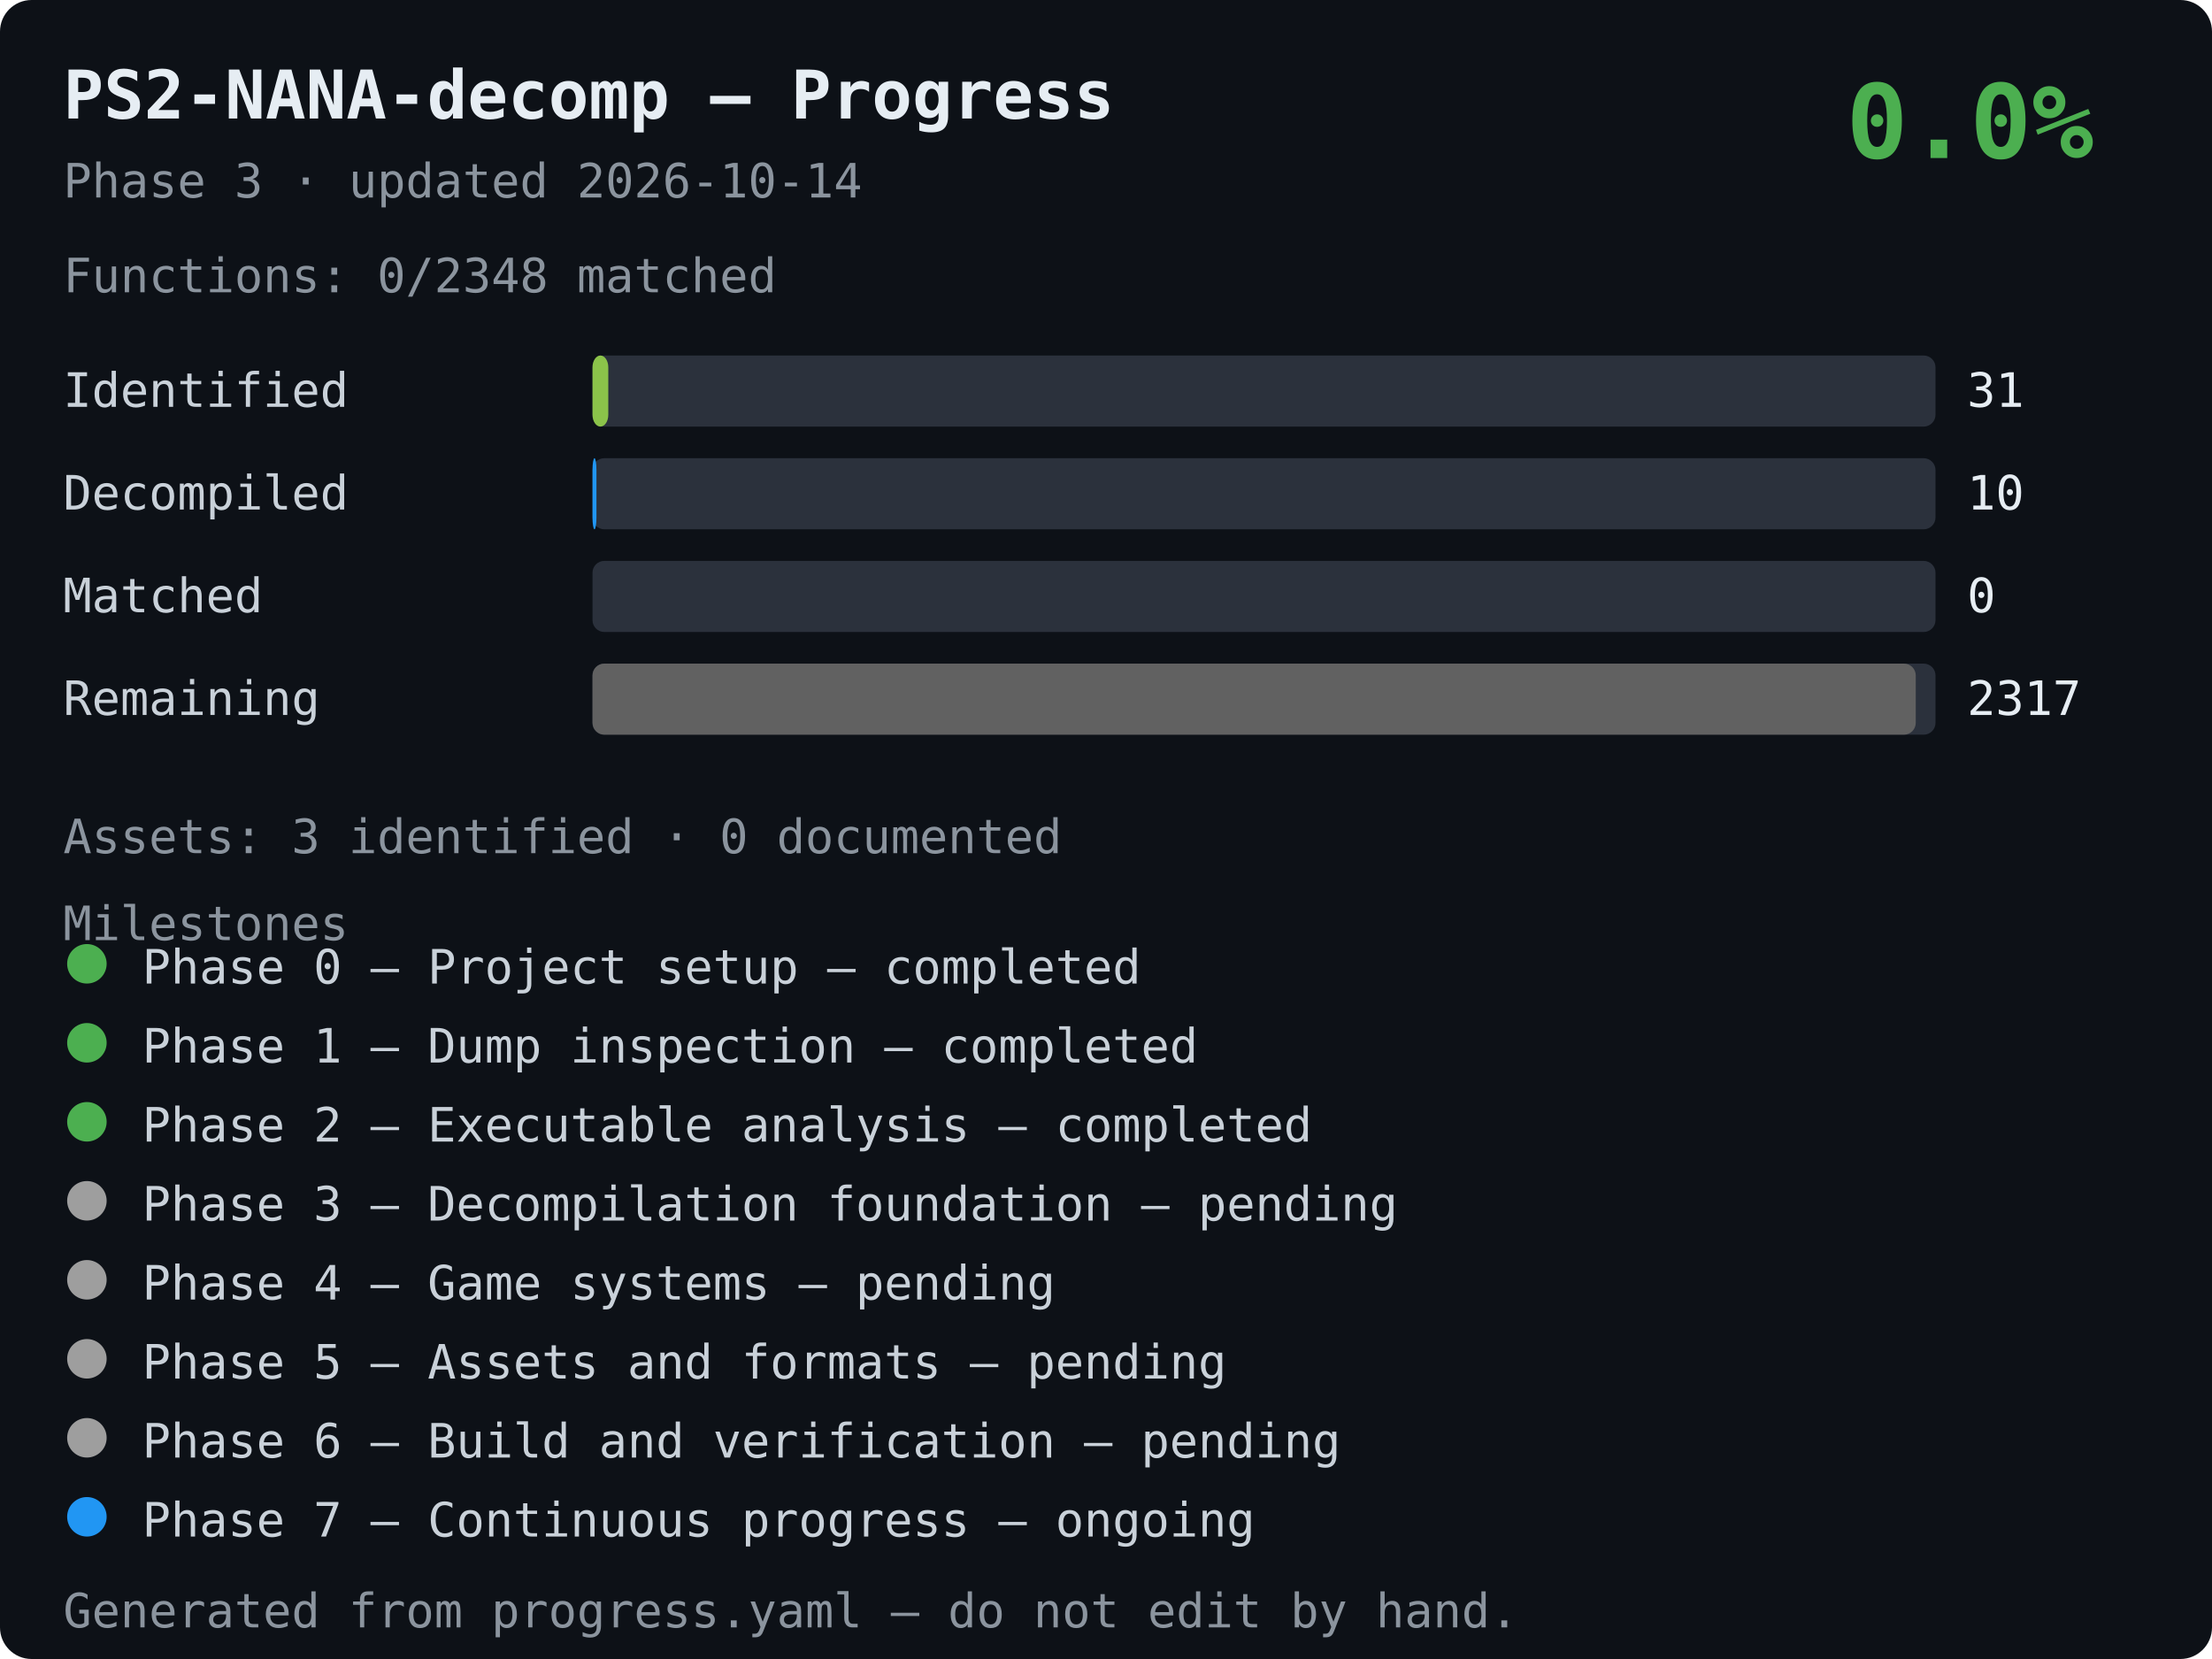
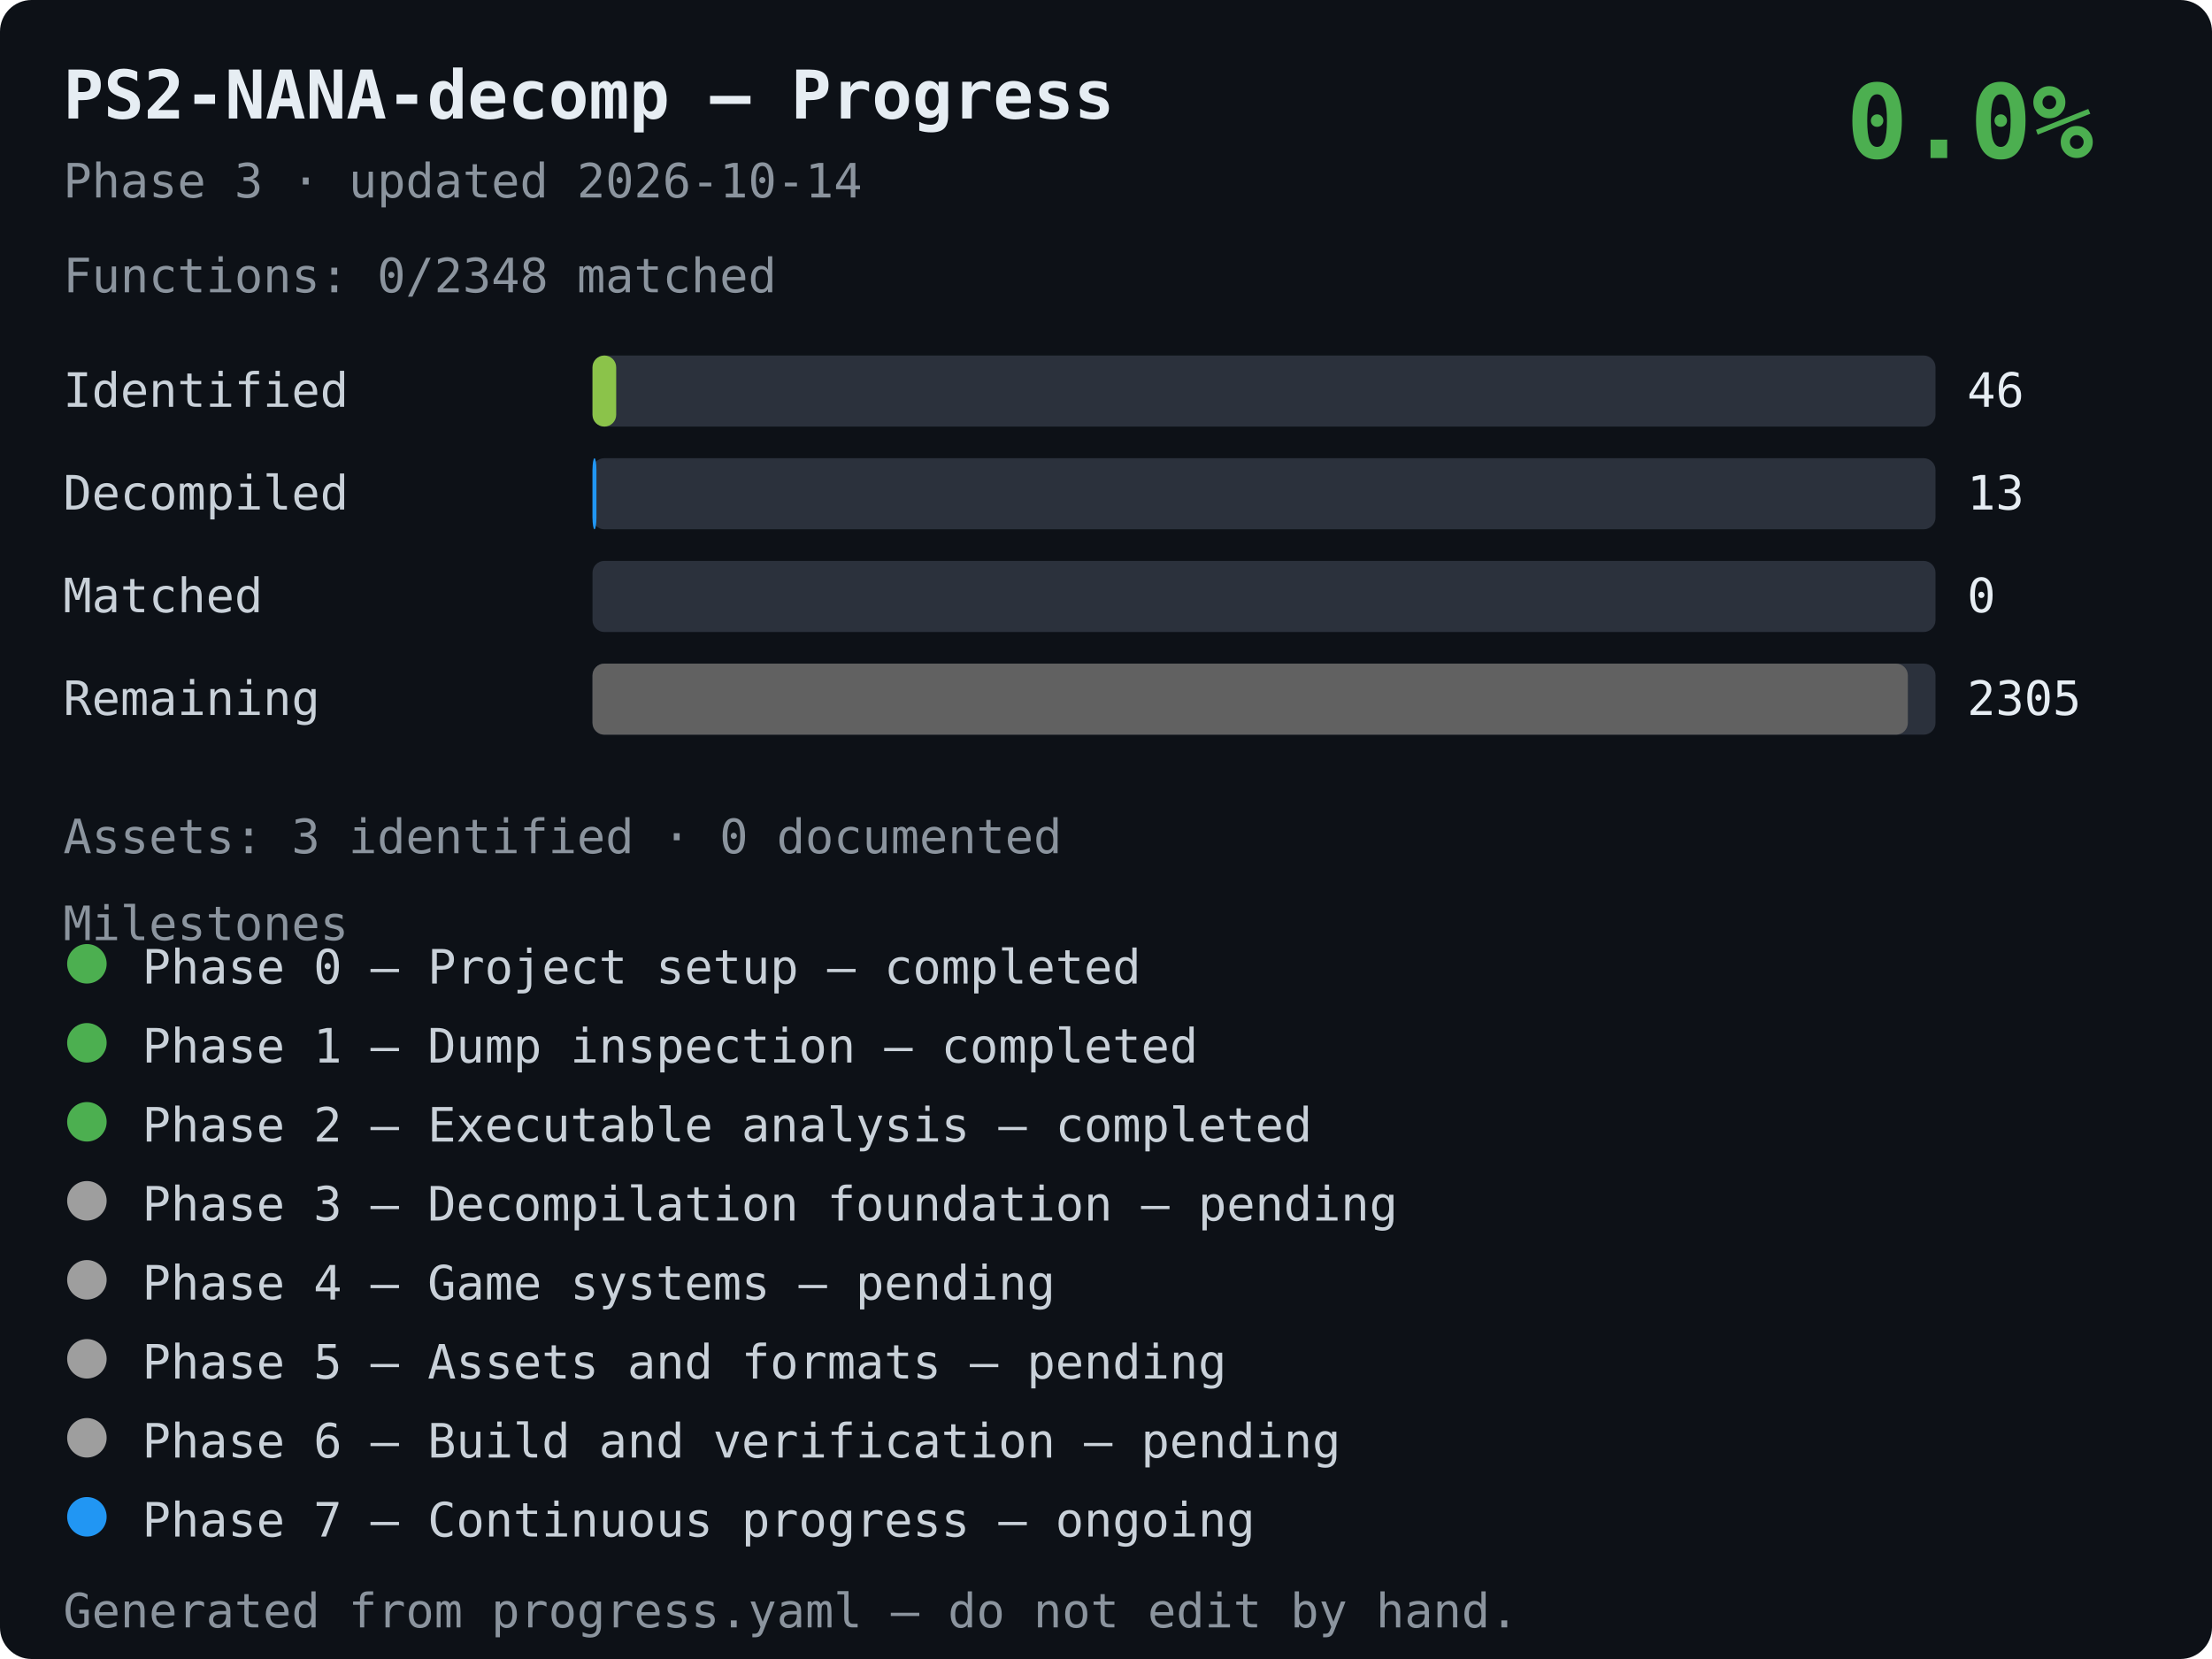
<svg xmlns="http://www.w3.org/2000/svg" width="560" height="420" viewBox="0 0 560 420" font-family="monospace">
  <style>
    .t { font-size: 17px; font-weight: bold; fill: #e6edf3; }
    .s { font-size: 12px; fill: #8b949e; }
    .lbl { font-size: 12px; fill: #c9d1d9; }
    .val { font-size: 12px; fill: #e6edf3; }
    .ms { font-size: 12px; fill: #c9d1d9; }
    .pct { font-size: 26px; font-weight: bold; fill: #4caf50; }
  </style>
  <rect width="100%" height="100%" rx="8" fill="#0d1117" />
  <text x="16" y="30" class="t">PS2-NANA-decomp — Progress</text>
  <text x="16" y="50" class="s">Phase 3 · updated 2026-10-14</text>
  <text x="530" y="40" text-anchor="end" class="pct">0.0%</text>
  <text x="16" y="74" class="s">Functions: 0/2348 matched</text>
  <text x="16" y="103" class="lbl">Identified</text>
  <rect x="150" y="90" width="340" height="18" rx="3" fill="#2b313c" />
-   <rect x="150" y="90" width="4" height="18" rx="3" fill="#8bc34a" />
-   <text x="498" y="103" class="val">31</text>
+   <rect x="150" y="90" width="6" height="18" rx="3" fill="#8bc34a" />
+   <text x="498" y="103" class="val">46</text>
  <text x="16" y="129" class="lbl">Decompiled</text>
  <rect x="150" y="116" width="340" height="18" rx="3" fill="#2b313c" />
  <rect x="150" y="116" width="1" height="18" rx="3" fill="#2196f3" />
-   <text x="498" y="129" class="val">10</text>
+   <text x="498" y="129" class="val">13</text>
  <text x="16" y="155" class="lbl">Matched</text>
  <rect x="150" y="142" width="340" height="18" rx="3" fill="#2b313c" />
  <rect x="150" y="142" width="0" height="18" rx="3" fill="#4caf50" />
  <text x="498" y="155" class="val">0</text>
  <text x="16" y="181" class="lbl">Remaining</text>
  <rect x="150" y="168" width="340" height="18" rx="3" fill="#2b313c" />
-   <rect x="150" y="168" width="335" height="18" rx="3" fill="#616161" />
-   <text x="498" y="181" class="val">2317</text>
+   <rect x="150" y="168" width="333" height="18" rx="3" fill="#616161" />
+   <text x="498" y="181" class="val">2305</text>
  <text x="16" y="216" class="s">Assets: 3 identified · 0 documented</text>
  <text x="16" y="238" class="s">Milestones</text>
  <circle cx="22" cy="244" r="5" fill="#4caf50" />
  <text x="36" y="249" class="ms">Phase 0 — Project setup — completed</text>
  <circle cx="22" cy="264" r="5" fill="#4caf50" />
  <text x="36" y="269" class="ms">Phase 1 — Dump inspection — completed</text>
  <circle cx="22" cy="284" r="5" fill="#4caf50" />
  <text x="36" y="289" class="ms">Phase 2 — Executable analysis — completed</text>
  <circle cx="22" cy="304" r="5" fill="#9e9e9e" />
  <text x="36" y="309" class="ms">Phase 3 — Decompilation foundation — pending</text>
  <circle cx="22" cy="324" r="5" fill="#9e9e9e" />
  <text x="36" y="329" class="ms">Phase 4 — Game systems — pending</text>
  <circle cx="22" cy="344" r="5" fill="#9e9e9e" />
  <text x="36" y="349" class="ms">Phase 5 — Assets and formats — pending</text>
  <circle cx="22" cy="364" r="5" fill="#9e9e9e" />
  <text x="36" y="369" class="ms">Phase 6 — Build and verification — pending</text>
  <circle cx="22" cy="384" r="5" fill="#2196f3" />
  <text x="36" y="389" class="ms">Phase 7 — Continuous progress — ongoing</text>
  <text x="16" y="412" class="s">Generated from progress.yaml — do not edit by hand.</text>
</svg>
